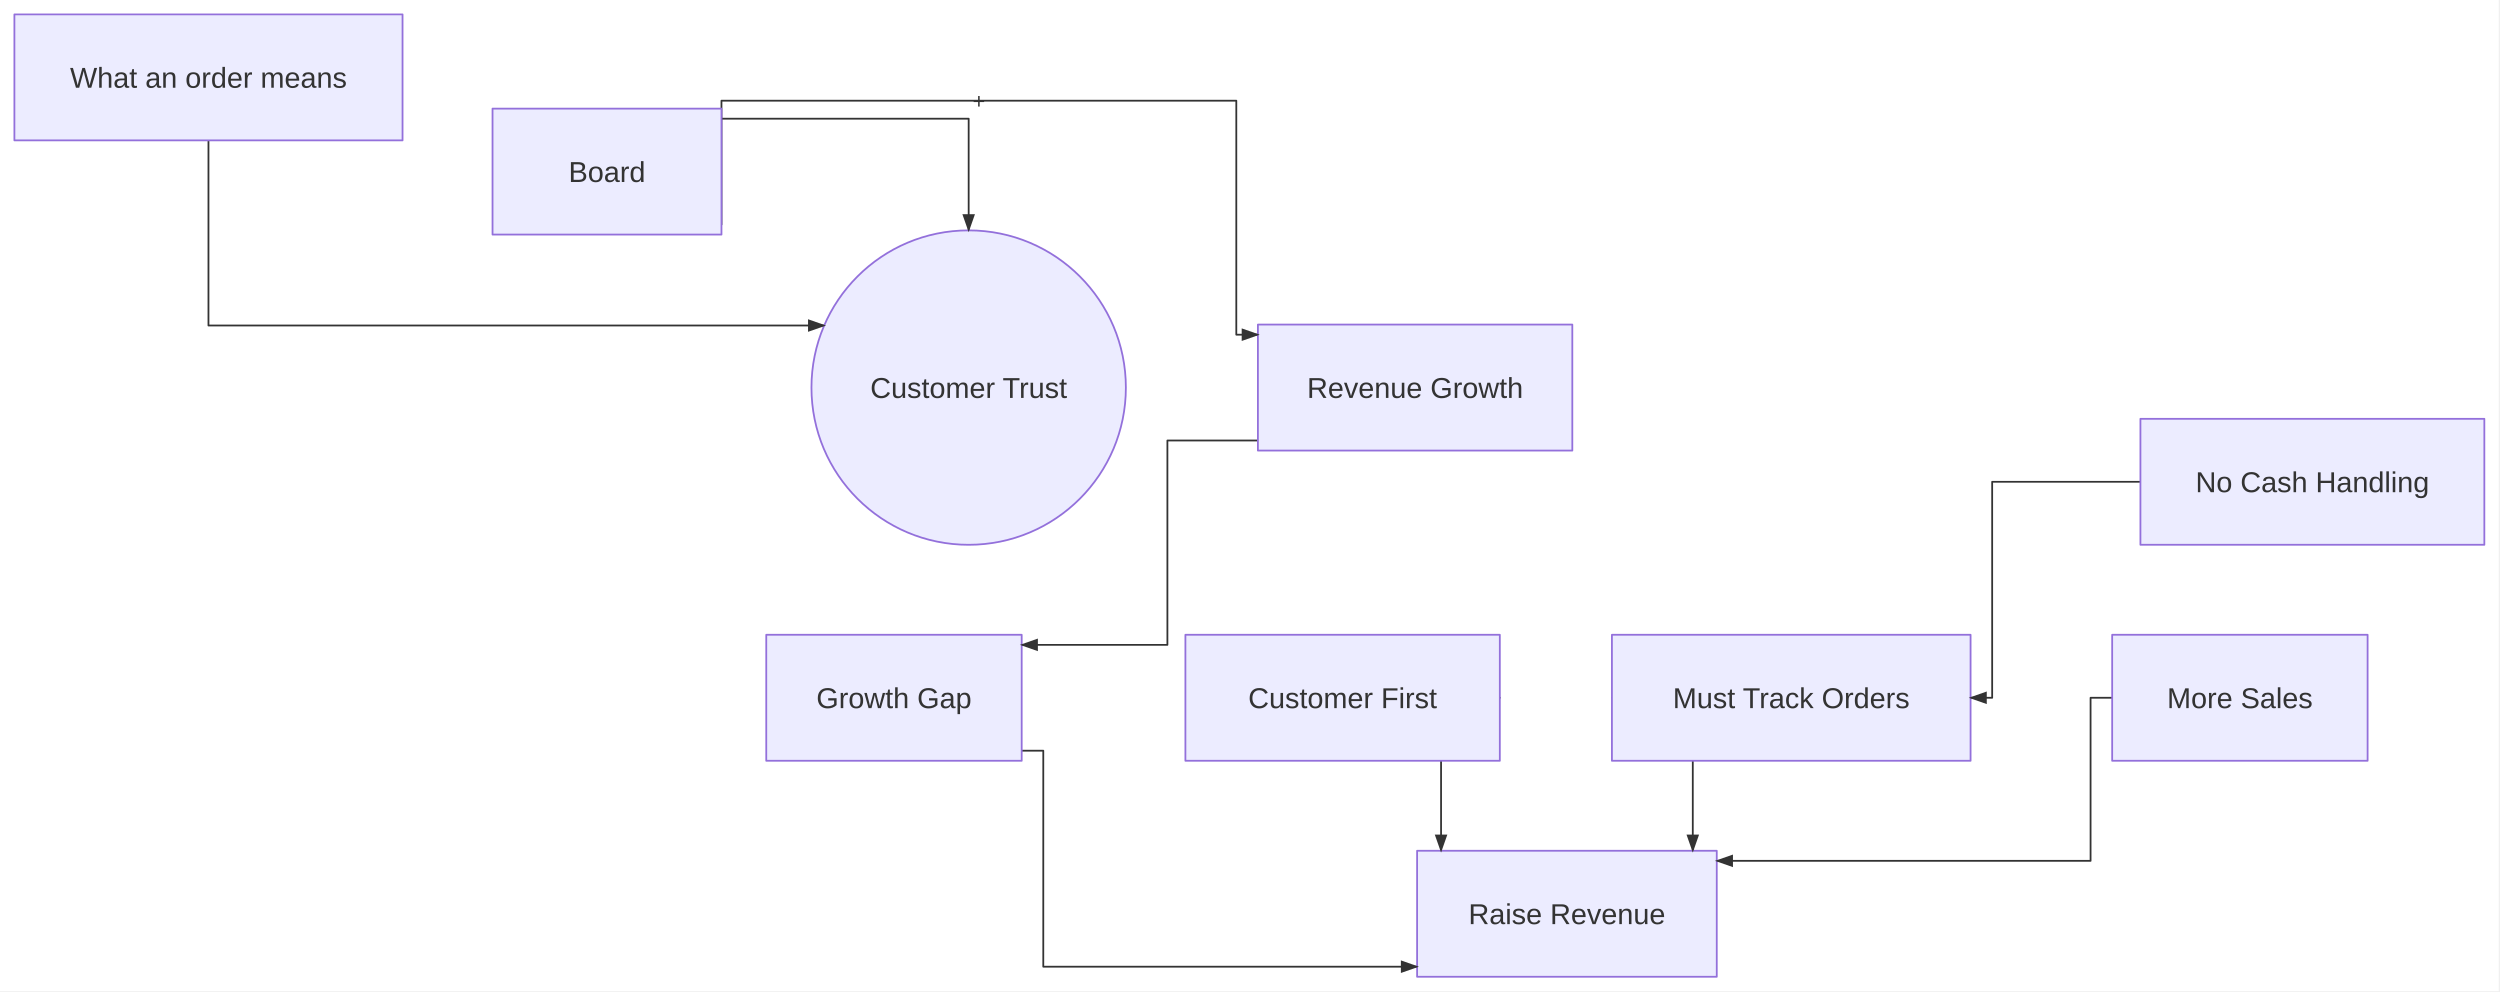
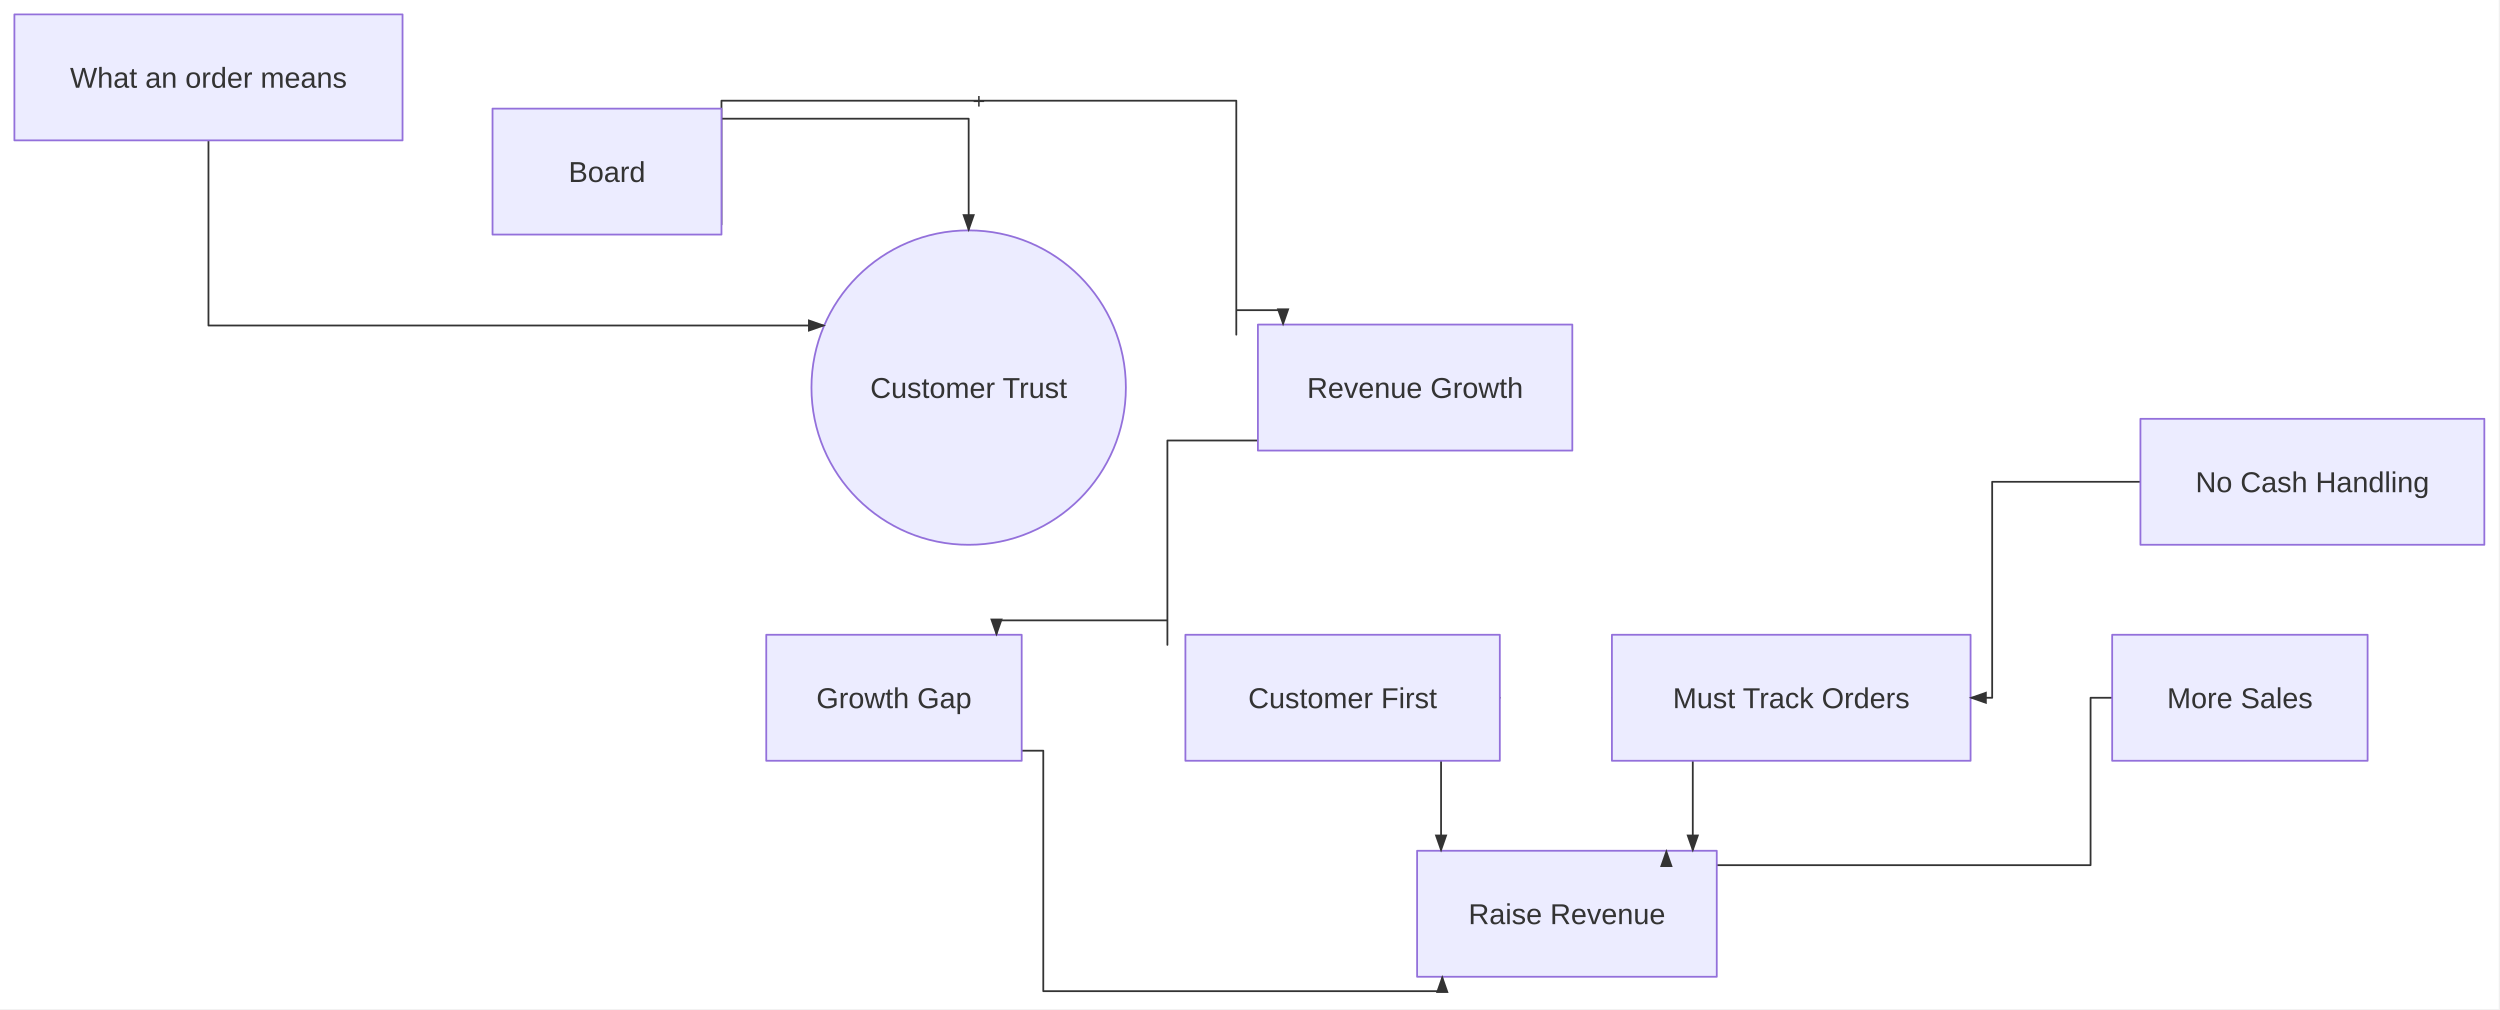
- <svg xmlns="http://www.w3.org/2000/svg" width="1389" height="551" viewBox="0 0 1389 551">
-   <rect x="0" y="0" width="1388.296" height="550.688" fill="white" />
-   <path d="M400.848,124.744L400.848,55.944L686.888,55.944L686.888,185.944L698.888,185.944" fill="none" stroke="#333333" stroke-width="1" stroke-linejoin="round" stroke-linecap="round" data-edge-source="board" data-edge-target="growth" />
+ <svg xmlns="http://www.w3.org/2000/svg" width="1389" height="561" viewBox="0 0 1389 561">
+   <rect x="0" y="0" width="1388.296" height="560.688" fill="white" />
+   <path d="M400.848,124.744L400.848,55.944L686.888,55.944L686.888,185.944L686.888,172.344L712.888,172.344L712.888,180.344" fill="none" stroke="#333333" stroke-width="1" stroke-linejoin="round" stroke-linecap="round" data-edge-source="board" data-edge-target="growth" />
  <text x="543.868" y="60.264" text-anchor="middle" fill="#333333" font-family="&quot;trebuchet ms&quot;, verdana, arial, sans-serif" font-size="12" font-weight="normal">
    <tspan x="543.868" dy="0">+</tspan>
  </text>
-   <path d="M698.888,244.744L648.608,244.744L648.608,358.288L567.648,358.288" fill="none" stroke="#333333" stroke-width="1" stroke-linejoin="round" stroke-linecap="round" data-edge-source="growth" data-edge-target="gapReview" />
-   <path d="M567.648,417.088L579.648,417.088L579.648,537.088L787.336,537.088" fill="none" stroke="#333333" stroke-width="1" stroke-linejoin="round" stroke-linecap="round" data-edge-source="gapReview" data-edge-target="raiseRev" />
+   <path d="M698.888,244.744L648.608,244.744L648.608,358.288L648.608,344.688L553.648,344.688L553.648,352.688" fill="none" stroke="#333333" stroke-width="1" stroke-linejoin="round" stroke-linecap="round" data-edge-source="growth" data-edge-target="gapReview" />
+   <path d="M567.648,417.088L579.648,417.088L579.648,550.688L801.336,550.688L801.336,542.688" fill="none" stroke="#333333" stroke-width="1" stroke-linejoin="round" stroke-linecap="round" data-edge-source="gapReview" data-edge-target="raiseRev" />
  <path d="M833.296,387.688L800.656,387.688L800.656,472.688" fill="none" stroke="#333333" stroke-width="1" stroke-linejoin="round" stroke-linecap="round" data-edge-source="customer" data-edge-target="raiseRev" />
  <path d="M895.584,387.688L940.512,387.688L940.512,472.688" fill="none" stroke="#333333" stroke-width="1" stroke-linejoin="round" stroke-linecap="round" data-edge-source="mustTrack" data-edge-target="raiseRev" />
  <path d="M1189.224,267.688L1106.848,267.688L1106.848,387.688L1094.848,387.688" fill="none" stroke="#333333" stroke-width="1" stroke-linejoin="round" stroke-linecap="round" data-edge-source="noCash" data-edge-target="mustTrack" />
-   <path d="M1173.52,387.688L1161.52,387.688L1161.52,478.288L953.832,478.288" fill="none" stroke="#333333" stroke-width="1" stroke-linejoin="round" stroke-linecap="round" data-edge-source="moreSales" data-edge-target="raiseRev" />
+   <path d="M1173.52,387.688L1161.52,387.688L1161.52,480.688L925.832,480.688L925.832,472.688" fill="none" stroke="#333333" stroke-width="1" stroke-linejoin="round" stroke-linecap="round" data-edge-source="moreSales" data-edge-target="raiseRev" />
  <path d="M115.824,78L115.824,180.865L457.941,180.865" fill="none" stroke="#333333" stroke-width="1" stroke-linejoin="round" stroke-linecap="round" data-edge-source="orderSense" data-edge-target="trust" />
  <path d="M400.848,65.944L538.192,65.944L538.192,128" fill="none" stroke="#333333" stroke-width="1" stroke-linejoin="round" stroke-linecap="round" data-edge-source="board" data-edge-target="trust" />
  <path d="M8,8 H223.65 V78 H8 Z" fill="#ECECFF" stroke="#9370DB" stroke-width="1" stroke-linejoin="round" stroke-linecap="round" />
  <path d="M273.65,60.34 H400.85 V130.34 H273.65 Z" fill="#ECECFF" stroke="#9370DB" stroke-width="1" stroke-linejoin="round" stroke-linecap="round" />
  <path d="M698.89,180.34 H873.58 V250.34 H698.89 Z" fill="#ECECFF" stroke="#9370DB" stroke-width="1" stroke-linejoin="round" stroke-linecap="round" />
  <path d="M538.19,128 A87.34,87.34 0 1 1 538.19,302.69 A87.34,87.34 0 1 1 538.19,128 Z" fill="#ECECFF" stroke="#9370DB" stroke-width="1" stroke-linejoin="round" stroke-linecap="round" />
  <path d="M1189.22,232.69 H1380.3 V302.69 H1189.22 Z" fill="#ECECFF" stroke="#9370DB" stroke-width="1" stroke-linejoin="round" stroke-linecap="round" />
  <path d="M658.61,352.69 H833.3 V422.69 H658.61 Z" fill="#ECECFF" stroke="#9370DB" stroke-width="1" stroke-linejoin="round" stroke-linecap="round" />
  <path d="M425.73,352.69 H567.65 V422.69 H425.73 Z" fill="#ECECFF" stroke="#9370DB" stroke-width="1" stroke-linejoin="round" stroke-linecap="round" />
  <path d="M1173.52,352.69 H1315.44 V422.69 H1173.52 Z" fill="#ECECFF" stroke="#9370DB" stroke-width="1" stroke-linejoin="round" stroke-linecap="round" />
  <path d="M895.58,352.69 H1094.85 V422.69 H895.58 Z" fill="#ECECFF" stroke="#9370DB" stroke-width="1" stroke-linejoin="round" stroke-linecap="round" />
  <path d="M787.34,472.69 H953.83 V542.69 H787.34 Z" fill="#ECECFF" stroke="#9370DB" stroke-width="1" stroke-linejoin="round" stroke-linecap="round" />
-   <polygon points="699.888,185.944 689.888,189.444 689.888,182.444" fill="#333333" stroke="none" />
-   <polygon points="566.648,358.288 576.648,354.788 576.648,361.788" fill="#333333" stroke="none" />
-   <polygon points="788.336,537.088 778.336,540.588 778.336,533.588" fill="#333333" stroke="none" />
+   <polygon points="712.888,181.344 709.388,171.344 716.388,171.344" fill="#333333" stroke="none" />
+   <polygon points="553.648,353.688 550.148,343.688 557.148,343.688" fill="#333333" stroke="none" />
+   <polygon points="801.336,541.688 804.836,551.688 797.836,551.688" fill="#333333" stroke="none" />
  <polygon points="800.656,473.688 797.156,463.688 804.156,463.688" fill="#333333" stroke="none" />
  <polygon points="940.512,473.688 937.012,463.688 944.012,463.688" fill="#333333" stroke="none" />
  <polygon points="1093.848,387.688 1103.848,384.188 1103.848,391.188" fill="#333333" stroke="none" />
-   <polygon points="952.832,478.288 962.832,474.788 962.832,481.788" fill="#333333" stroke="none" />
+   <polygon points="925.832,471.688 929.332,481.688 922.332,481.688" fill="#333333" stroke="none" />
  <polygon points="458.941,180.865 448.941,184.365 448.941,177.365" fill="#333333" stroke="none" />
  <polygon points="538.192,129 534.692,119 541.692,119" fill="#333333" stroke="none" />
  <text x="115.824" y="48.76" text-anchor="middle" fill="#333" font-family="&quot;trebuchet ms&quot;, verdana, arial, sans-serif" font-size="16" font-weight="normal">What an order means</text>
  <text x="337.248" y="101.104" text-anchor="middle" fill="#333" font-family="&quot;trebuchet ms&quot;, verdana, arial, sans-serif" font-size="16" font-weight="normal">Board</text>
  <text x="786.232" y="221.104" text-anchor="middle" fill="#333" font-family="&quot;trebuchet ms&quot;, verdana, arial, sans-serif" font-size="16" font-weight="normal">Revenue Growth</text>
  <text x="538.192" y="221.104" text-anchor="middle" fill="#333" font-family="&quot;trebuchet ms&quot;, verdana, arial, sans-serif" font-size="16" font-weight="normal">Customer Trust</text>
  <text x="1284.76" y="273.448" text-anchor="middle" fill="#333" font-family="&quot;trebuchet ms&quot;, verdana, arial, sans-serif" font-size="16" font-weight="normal">No Cash Handling</text>
  <text x="745.952" y="393.448" text-anchor="middle" fill="#333" font-family="&quot;trebuchet ms&quot;, verdana, arial, sans-serif" font-size="16" font-weight="normal">Customer First</text>
  <text x="496.688" y="393.448" text-anchor="middle" fill="#333" font-family="&quot;trebuchet ms&quot;, verdana, arial, sans-serif" font-size="16" font-weight="normal">Growth Gap</text>
  <text x="1244.48" y="393.448" text-anchor="middle" fill="#333" font-family="&quot;trebuchet ms&quot;, verdana, arial, sans-serif" font-size="16" font-weight="normal">More Sales</text>
  <text x="995.216" y="393.448" text-anchor="middle" fill="#333" font-family="&quot;trebuchet ms&quot;, verdana, arial, sans-serif" font-size="16" font-weight="normal">Must Track Orders</text>
  <text x="870.584" y="513.448" text-anchor="middle" fill="#333" font-family="&quot;trebuchet ms&quot;, verdana, arial, sans-serif" font-size="16" font-weight="normal">Raise Revenue</text>
</svg>
